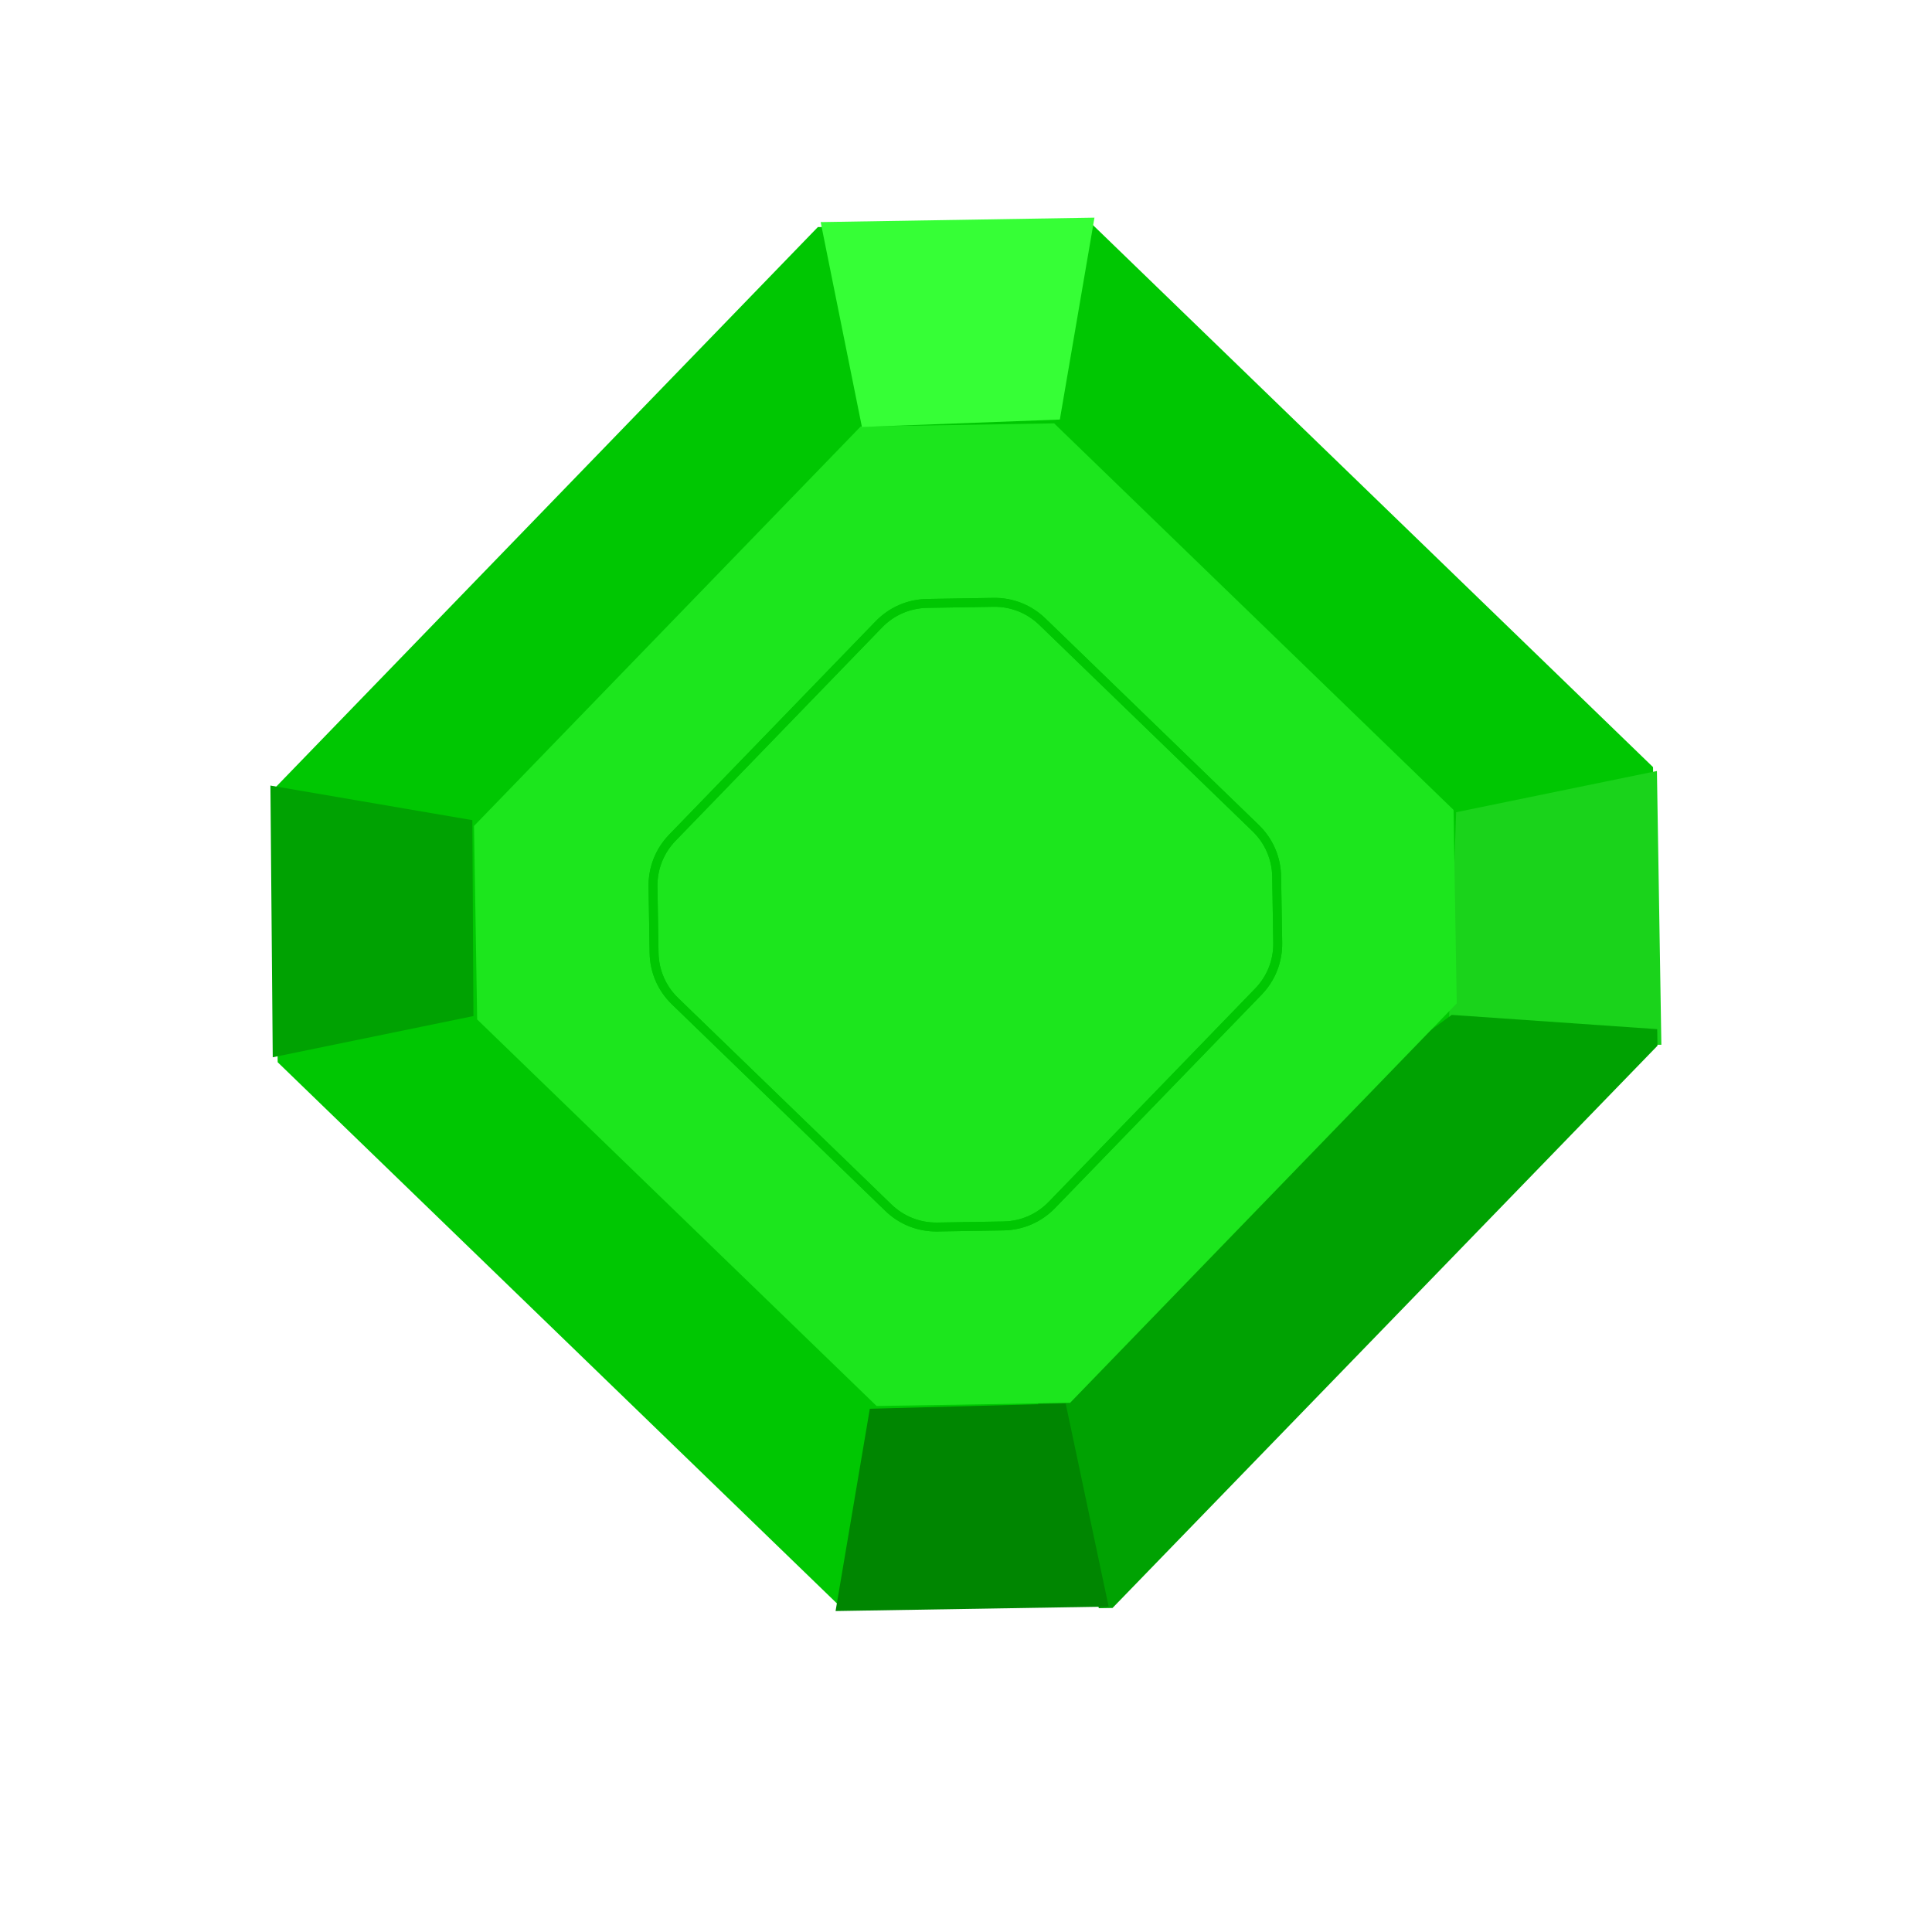
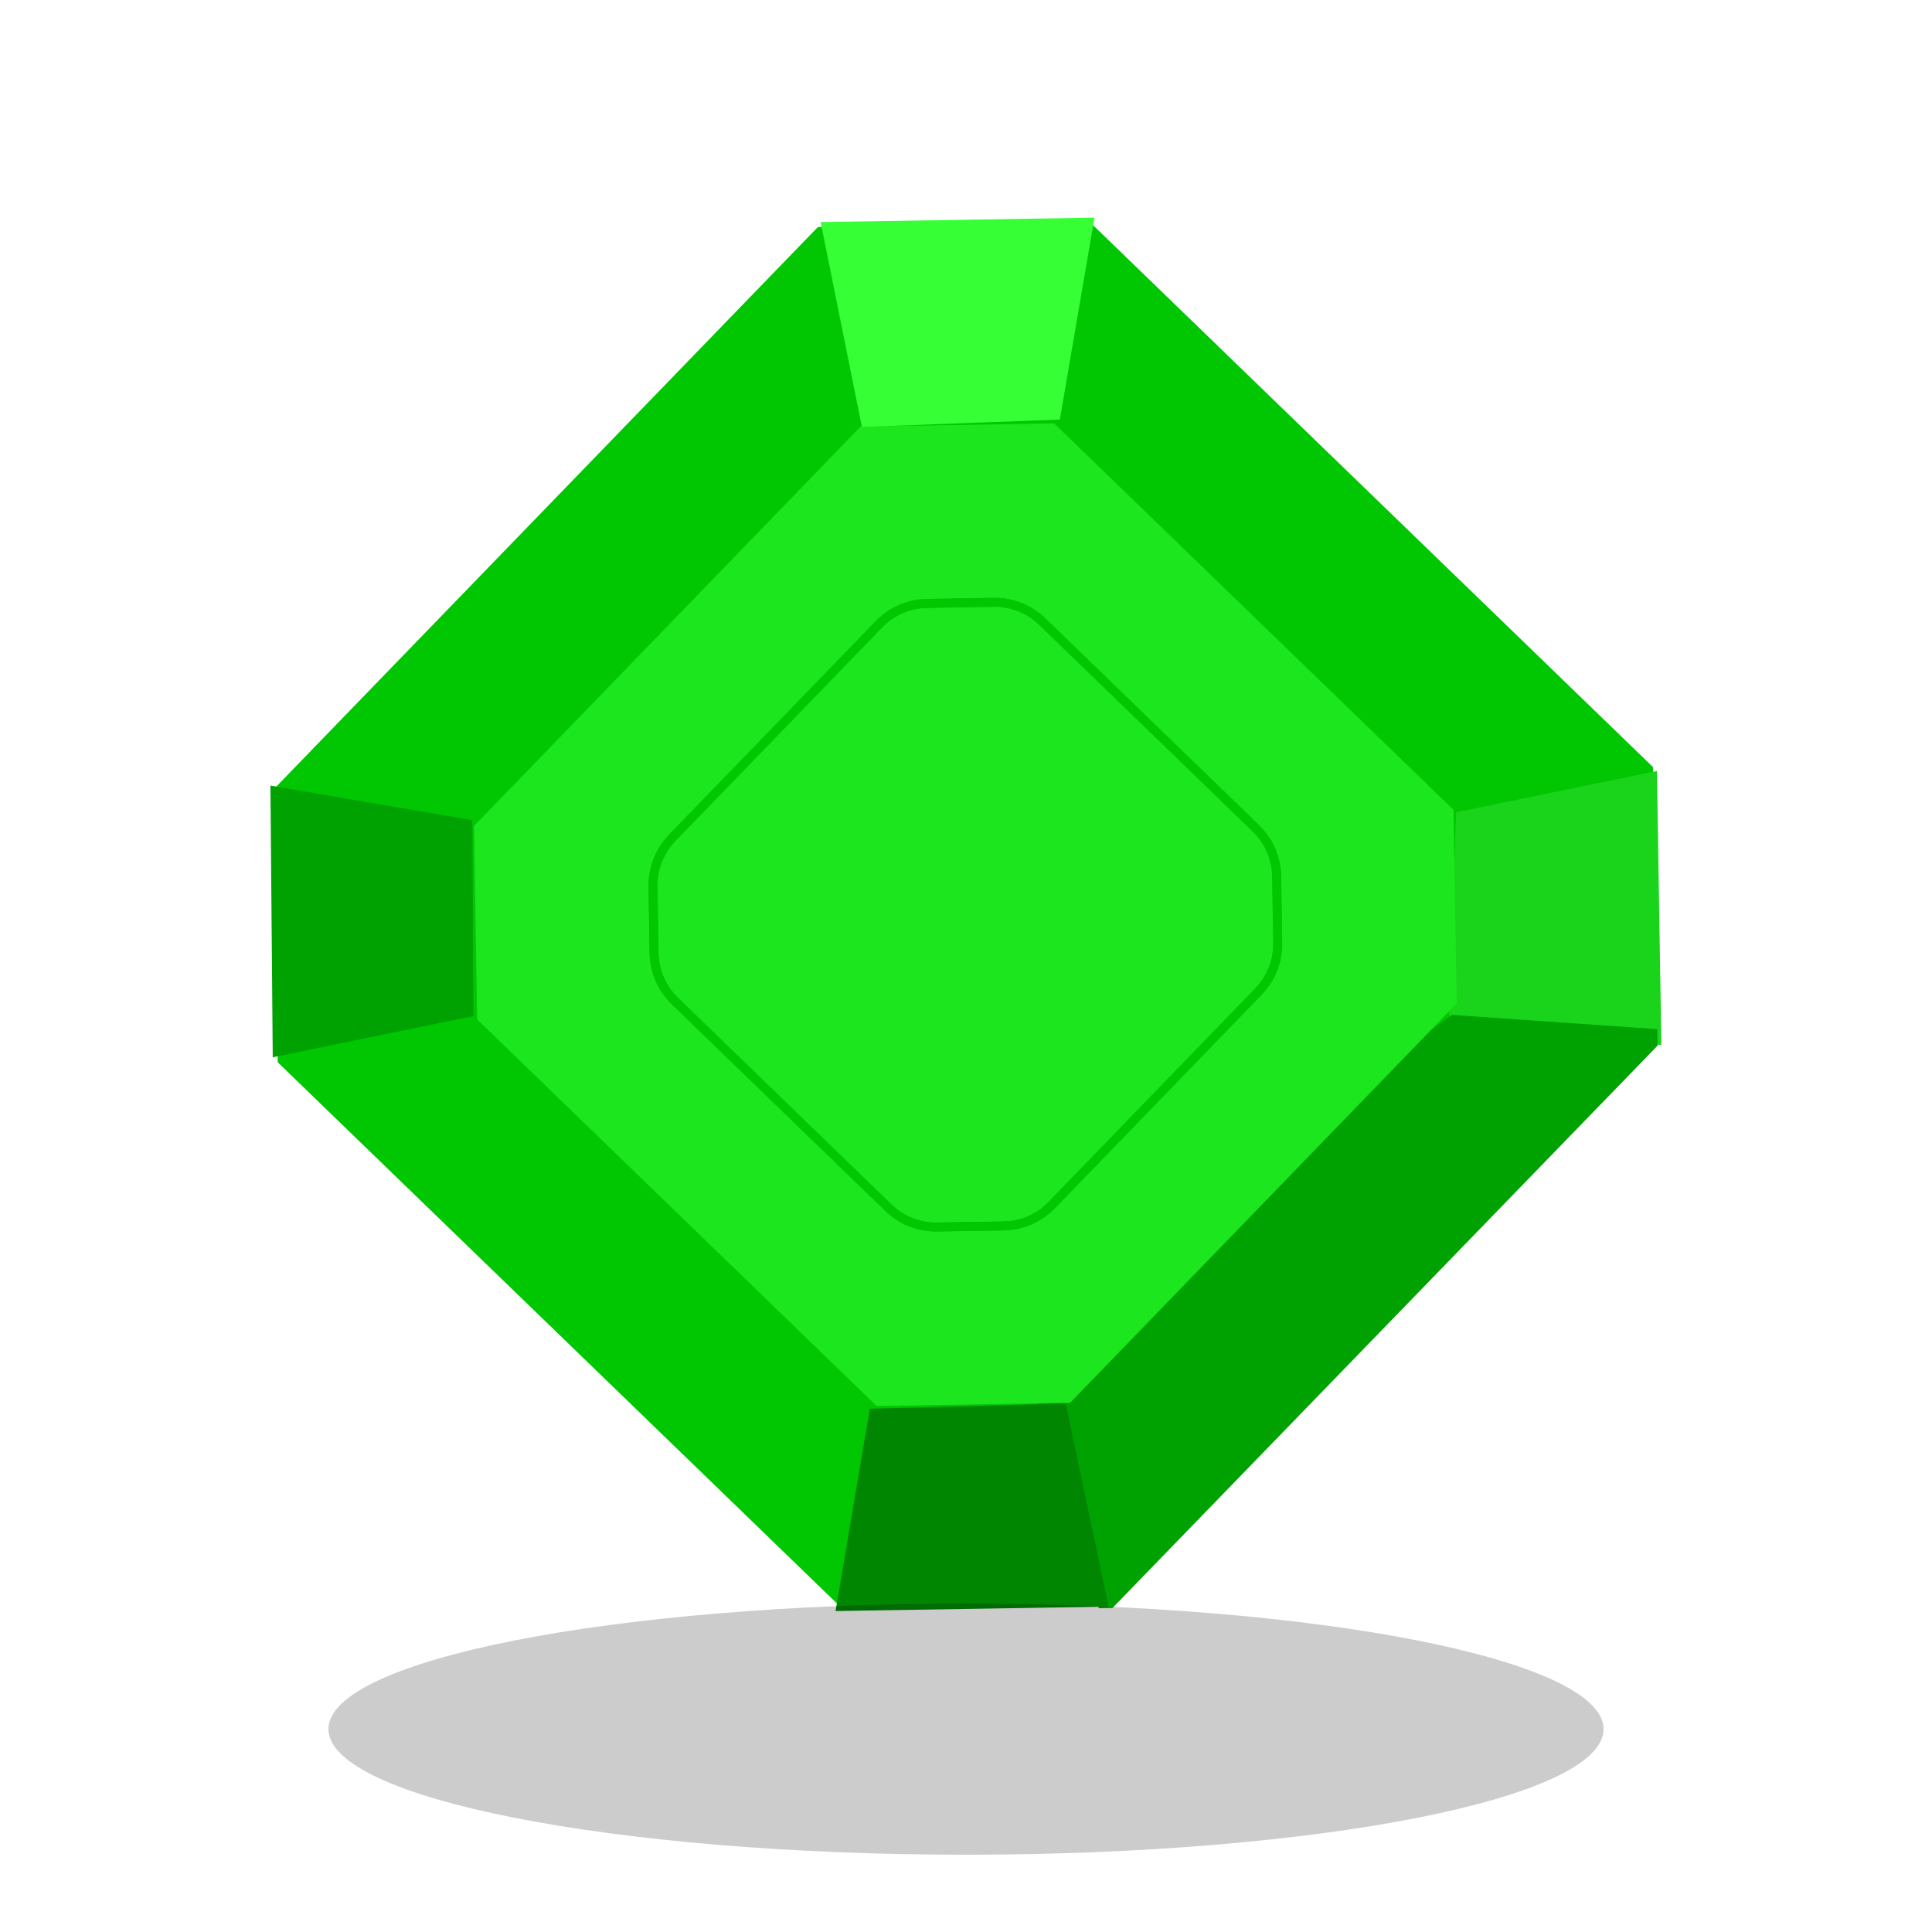
<svg xmlns="http://www.w3.org/2000/svg" width="100" height="100" viewBox="0 0 100 100" fill="none">
  <path d="M56.439 11.522L42.332 11.753L14.143 40.875L14.373 54.981L43.496 83.165L57.603 82.934L85.791 53.812L85.561 39.706L56.439 11.522Z" fill="#00C702" />
  <path d="M75.37 42.041L74.956 54.159L85.992 54.076L85.762 39.908L75.37 42.041Z" fill="#1AD31B" />
  <path d="M85.777 53.269L75.14 52.531L52.611 68.894L56.877 83.24L57.584 83.228L85.791 54.127L85.777 53.269Z" fill="#00A202" />
  <path d="M55.159 72.644L45.022 72.917L43.249 83.387L57.383 83.157L55.159 72.644Z" fill="#008601" />
  <path d="M54.562 21.913L44.547 22.077L24.535 42.751L24.698 52.766L45.373 72.774L55.388 72.61L75.4 51.936L75.236 41.921L54.562 21.913Z" fill="#1CE61D" />
  <path d="M51.946 63.685L48.522 63.741C47.509 63.758 46.549 63.379 45.821 62.673L34.78 51.988C34.051 51.283 33.641 50.337 33.624 49.323L33.569 45.9C33.552 44.886 33.931 43.927 34.636 43.198L45.323 32.157C46.029 31.429 46.975 31.018 47.989 31.002L51.412 30.946C52.426 30.929 53.385 31.308 54.114 32.013L65.155 42.699C65.883 43.404 66.294 44.35 66.31 45.364L66.366 48.787C66.383 49.801 66.003 50.76 65.298 51.489L54.611 62.529C53.906 63.258 52.96 63.668 51.946 63.685ZM47.996 31.463C47.106 31.478 46.275 31.838 45.655 32.478L34.968 43.519C34.349 44.159 34.016 45.002 34.03 45.892L34.086 49.316C34.101 50.206 34.461 51.037 35.101 51.656L46.142 62.342C46.782 62.961 47.624 63.294 48.515 63.279L51.938 63.223C52.829 63.209 53.66 62.848 54.279 62.209L64.966 51.167C65.586 50.528 65.919 49.685 65.904 48.795L65.849 45.371C65.834 44.481 65.474 43.65 64.834 43.03L53.793 32.345C53.153 31.726 52.31 31.393 51.42 31.407L47.996 31.463Z" fill="#00C702" />
  <path d="M14.117 54.724L24.505 52.591L24.449 42.451L13.997 40.661L14.117 54.724Z" fill="#00A202" />
  <path d="M44.613 22.1L42.477 11.495L56.649 11.265L54.857 21.716L44.613 22.1Z" fill="#36FF36" />
  <path d="M51.946 63.685L48.522 63.741C47.509 63.758 46.549 63.379 45.821 62.673L34.78 51.988C34.051 51.283 33.641 50.337 33.624 49.323L33.569 45.9C33.552 44.886 33.931 43.927 34.636 43.198L45.323 32.157C46.029 31.429 46.975 31.018 47.989 31.002L51.412 30.946C52.426 30.929 53.385 31.308 54.114 32.013L65.155 42.699C65.883 43.404 66.294 44.35 66.31 45.364L66.366 48.787C66.383 49.801 66.003 50.76 65.298 51.489L54.611 62.529C53.906 63.258 52.96 63.668 51.946 63.685ZM47.996 31.463C47.106 31.478 46.274 31.838 45.655 32.478L34.968 43.519C34.349 44.159 34.016 45.002 34.03 45.892L34.086 49.316C34.101 50.206 34.461 51.037 35.101 51.656L46.142 62.342C46.782 62.961 47.624 63.294 48.515 63.279L51.938 63.223C52.829 63.209 53.66 62.848 54.279 62.209L64.966 51.167C65.586 50.528 65.919 49.685 65.904 48.795L65.849 45.371C65.834 44.481 65.474 43.65 64.834 43.03L53.793 32.345C53.153 31.726 52.31 31.393 51.42 31.407L47.996 31.463Z" fill="#00C702" />
+   <ellipse cx="50" cy="89.5" rx="33" ry="6.5" fill="black" fill-opacity="0.2" />
</svg>
